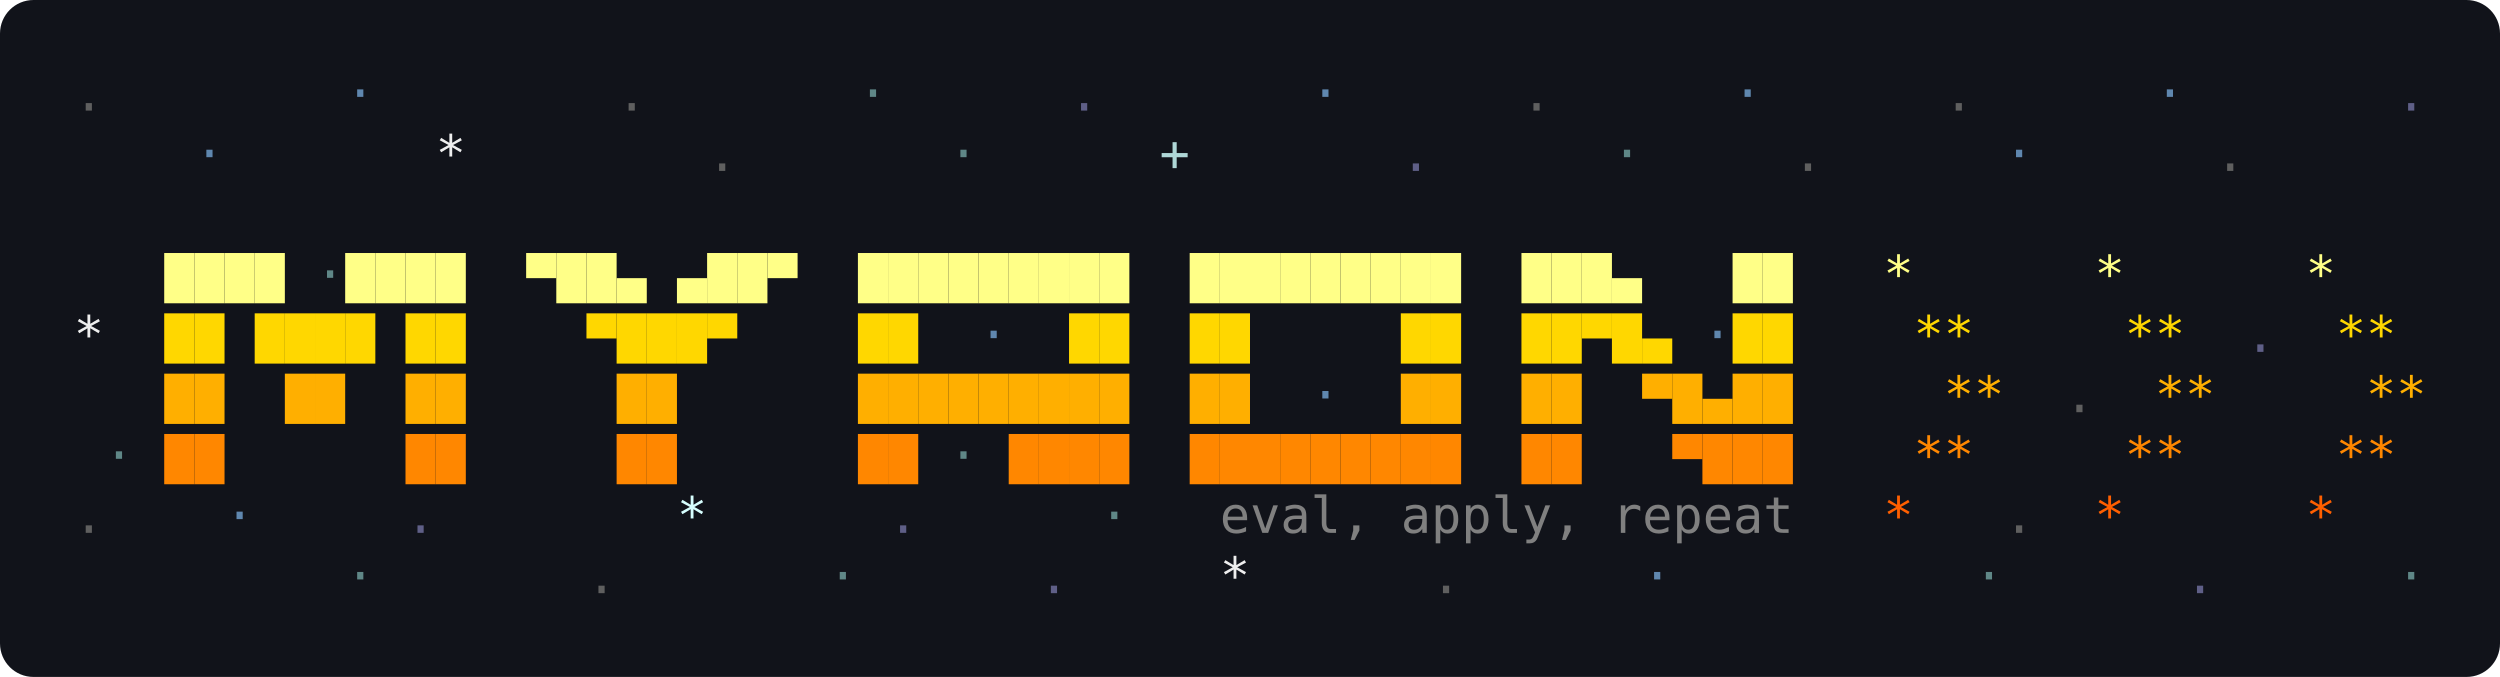
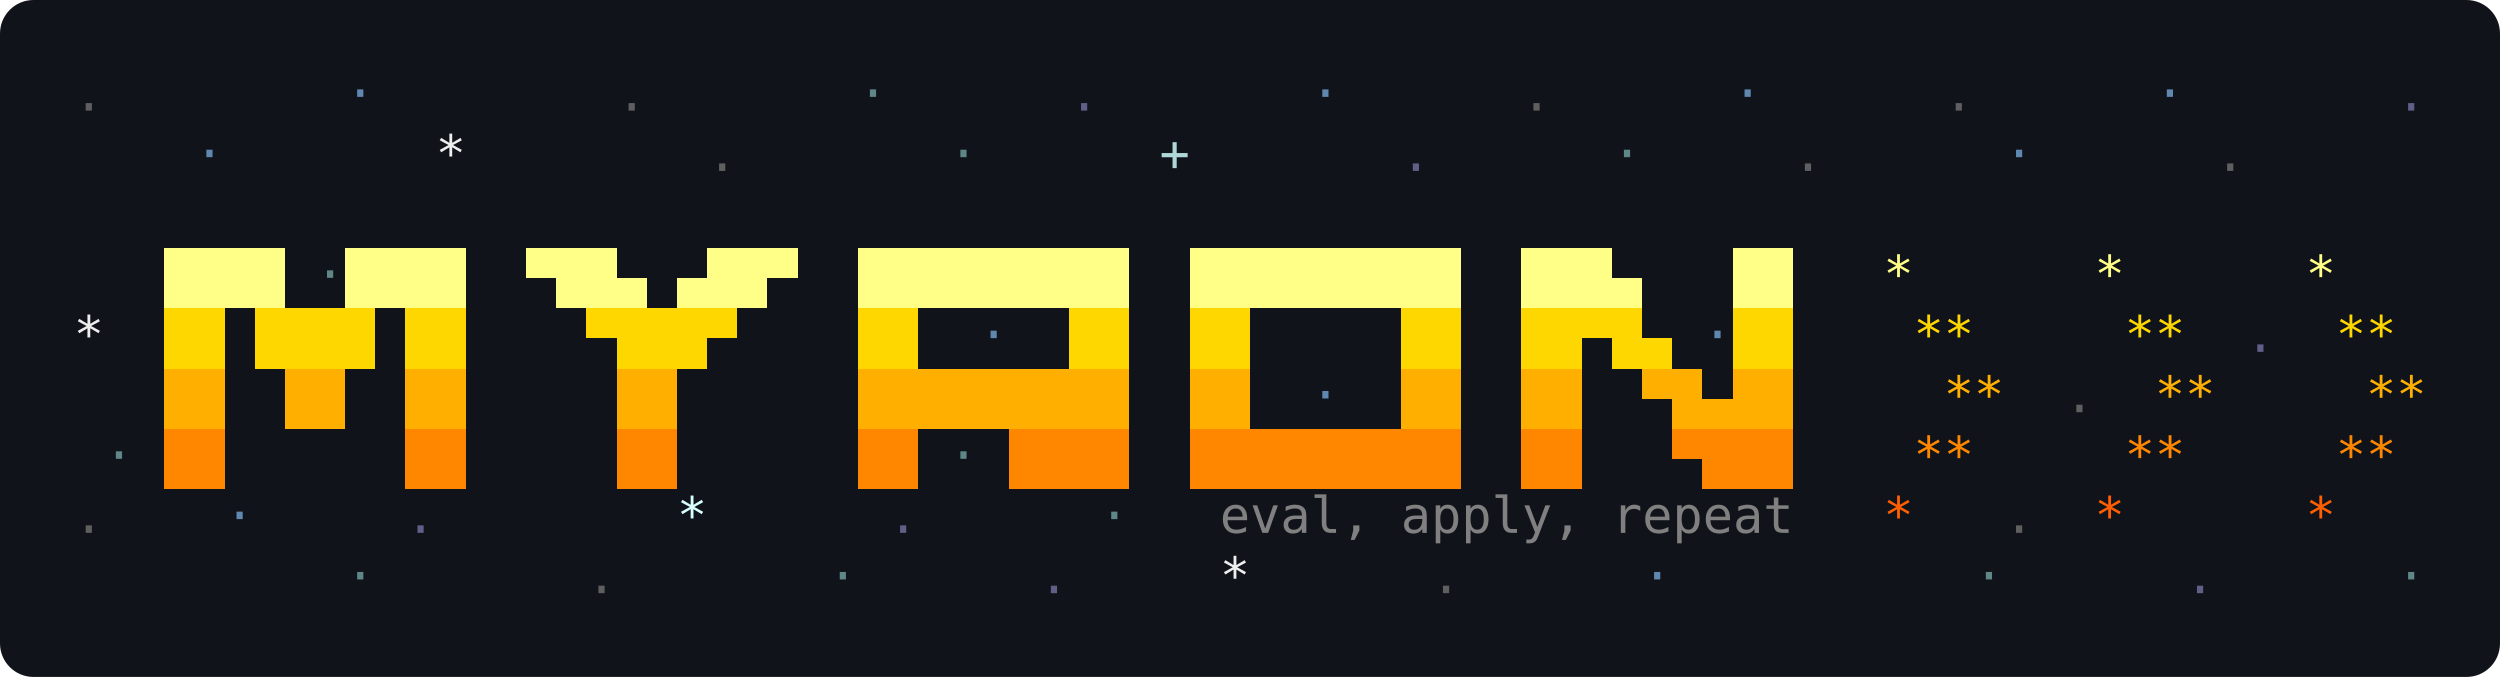
<svg xmlns="http://www.w3.org/2000/svg" width="746" height="202" viewBox="0 0 746 202" role="img">
  <rect width="746" height="202" rx="10" fill="#11131a" />
-   <rect x="49" y="75.5" width="9" height="15" fill="#ffff87" />
-   <rect x="58" y="75.5" width="9" height="15" fill="#ffff87" />
-   <rect x="67" y="75.5" width="9" height="15" fill="#ffff87" />
-   <rect x="76" y="75.5" width="9" height="15" fill="#ffff87" />
-   <rect x="103" y="75.5" width="9" height="15" fill="#ffff87" />
-   <rect x="112" y="75.5" width="9" height="15" fill="#ffff87" />
-   <rect x="121" y="75.5" width="9" height="15" fill="#ffff87" />
-   <rect x="130" y="75.5" width="9" height="15" fill="#ffff87" />
-   <rect x="157" y="75.5" width="9" height="7.5" fill="#ffff87" />
-   <rect x="166" y="75.5" width="9" height="15" fill="#ffff87" />
-   <rect x="175" y="75.5" width="9" height="15" fill="#ffff87" />
-   <rect x="184" y="83" width="9" height="7.5" fill="#ffff87" />
-   <rect x="202" y="83" width="9" height="7.5" fill="#ffff87" />
-   <rect x="211" y="75.5" width="9" height="15" fill="#ffff87" />
-   <rect x="220" y="75.5" width="9" height="15" fill="#ffff87" />
-   <rect x="229" y="75.5" width="9" height="7.5" fill="#ffff87" />
-   <rect x="256" y="75.5" width="9" height="15" fill="#ffff87" />
-   <rect x="265" y="75.5" width="9" height="15" fill="#ffff87" />
-   <rect x="274" y="75.5" width="9" height="15" fill="#ffff87" />
-   <rect x="283" y="75.5" width="9" height="15" fill="#ffff87" />
-   <rect x="292" y="75.5" width="9" height="15" fill="#ffff87" />
-   <rect x="301" y="75.5" width="9" height="15" fill="#ffff87" />
-   <rect x="310" y="75.5" width="9" height="15" fill="#ffff87" />
-   <rect x="319" y="75.5" width="9" height="15" fill="#ffff87" />
-   <rect x="328" y="75.5" width="9" height="15" fill="#ffff87" />
-   <rect x="355" y="75.5" width="9" height="15" fill="#ffff87" />
-   <rect x="364" y="75.5" width="9" height="15" fill="#ffff87" />
-   <rect x="373" y="75.5" width="9" height="15" fill="#ffff87" />
-   <rect x="382" y="75.5" width="9" height="15" fill="#ffff87" />
-   <rect x="391" y="75.5" width="9" height="15" fill="#ffff87" />
-   <rect x="400" y="75.5" width="9" height="15" fill="#ffff87" />
-   <rect x="409" y="75.5" width="9" height="15" fill="#ffff87" />
-   <rect x="418" y="75.5" width="9" height="15" fill="#ffff87" />
-   <rect x="427" y="75.5" width="9" height="15" fill="#ffff87" />
-   <rect x="454" y="75.5" width="9" height="15" fill="#ffff87" />
-   <rect x="463" y="75.5" width="9" height="15" fill="#ffff87" />
-   <rect x="472" y="75.5" width="9" height="15" fill="#ffff87" />
-   <rect x="481" y="83" width="9" height="7.5" fill="#ffff87" />
-   <rect x="517" y="75.5" width="9" height="15" fill="#ffff87" />
-   <rect x="526" y="75.5" width="9" height="15" fill="#ffff87" />
-   <rect x="49" y="93.5" width="9" height="15" fill="#ffd700" />
-   <rect x="58" y="93.5" width="9" height="15" fill="#ffd700" />
-   <rect x="76" y="93.5" width="9" height="15" fill="#ffd700" />
-   <rect x="85" y="93.5" width="9" height="15" fill="#ffd700" />
-   <rect x="94" y="93.5" width="9" height="15" fill="#ffd700" />
-   <rect x="103" y="93.5" width="9" height="15" fill="#ffd700" />
-   <rect x="121" y="93.5" width="9" height="15" fill="#ffd700" />
-   <rect x="130" y="93.5" width="9" height="15" fill="#ffd700" />
-   <rect x="175" y="93.5" width="9" height="7.5" fill="#ffd700" />
-   <rect x="184" y="93.5" width="9" height="15" fill="#ffd700" />
-   <rect x="193" y="93.5" width="9" height="15" fill="#ffd700" />
-   <rect x="202" y="93.5" width="9" height="15" fill="#ffd700" />
-   <rect x="211" y="93.5" width="9" height="7.5" fill="#ffd700" />
-   <rect x="256" y="93.5" width="9" height="15" fill="#ffd700" />
-   <rect x="265" y="93.5" width="9" height="15" fill="#ffd700" />
-   <rect x="319" y="93.5" width="9" height="15" fill="#ffd700" />
-   <rect x="328" y="93.5" width="9" height="15" fill="#ffd700" />
-   <rect x="355" y="93.5" width="9" height="15" fill="#ffd700" />
-   <rect x="364" y="93.5" width="9" height="15" fill="#ffd700" />
-   <rect x="418" y="93.5" width="9" height="15" fill="#ffd700" />
-   <rect x="427" y="93.5" width="9" height="15" fill="#ffd700" />
-   <rect x="454" y="93.5" width="9" height="15" fill="#ffd700" />
-   <rect x="463" y="93.5" width="9" height="15" fill="#ffd700" />
-   <rect x="472" y="93.5" width="9" height="7.5" fill="#ffd700" />
-   <rect x="481" y="93.5" width="9" height="15" fill="#ffd700" />
-   <rect x="490" y="101" width="9" height="7.5" fill="#ffd700" />
-   <rect x="517" y="93.5" width="9" height="15" fill="#ffd700" />
-   <rect x="526" y="93.5" width="9" height="15" fill="#ffd700" />
-   <rect x="49" y="111.5" width="9" height="15" fill="#ffaf00" />
-   <rect x="58" y="111.5" width="9" height="15" fill="#ffaf00" />
-   <rect x="85" y="111.5" width="9" height="15" fill="#ffaf00" />
-   <rect x="94" y="111.5" width="9" height="15" fill="#ffaf00" />
-   <rect x="121" y="111.5" width="9" height="15" fill="#ffaf00" />
-   <rect x="130" y="111.5" width="9" height="15" fill="#ffaf00" />
-   <rect x="184" y="111.5" width="9" height="15" fill="#ffaf00" />
-   <rect x="193" y="111.5" width="9" height="15" fill="#ffaf00" />
-   <rect x="256" y="111.5" width="9" height="15" fill="#ffaf00" />
-   <rect x="265" y="111.5" width="9" height="15" fill="#ffaf00" />
-   <rect x="274" y="111.5" width="9" height="15" fill="#ffaf00" />
-   <rect x="283" y="111.5" width="9" height="15" fill="#ffaf00" />
-   <rect x="292" y="111.5" width="9" height="15" fill="#ffaf00" />
-   <rect x="301" y="111.5" width="9" height="15" fill="#ffaf00" />
-   <rect x="310" y="111.5" width="9" height="15" fill="#ffaf00" />
-   <rect x="319" y="111.5" width="9" height="15" fill="#ffaf00" />
-   <rect x="328" y="111.5" width="9" height="15" fill="#ffaf00" />
-   <rect x="355" y="111.5" width="9" height="15" fill="#ffaf00" />
-   <rect x="364" y="111.5" width="9" height="15" fill="#ffaf00" />
-   <rect x="418" y="111.5" width="9" height="15" fill="#ffaf00" />
-   <rect x="427" y="111.5" width="9" height="15" fill="#ffaf00" />
-   <rect x="454" y="111.5" width="9" height="15" fill="#ffaf00" />
-   <rect x="463" y="111.5" width="9" height="15" fill="#ffaf00" />
-   <rect x="490" y="111.5" width="9" height="7.5" fill="#ffaf00" />
-   <rect x="499" y="111.5" width="9" height="15" fill="#ffaf00" />
-   <rect x="508" y="119" width="9" height="7.5" fill="#ffaf00" />
-   <rect x="517" y="111.5" width="9" height="15" fill="#ffaf00" />
-   <rect x="526" y="111.5" width="9" height="15" fill="#ffaf00" />
-   <rect x="49" y="129.5" width="9" height="15" fill="#ff8700" />
-   <rect x="58" y="129.5" width="9" height="15" fill="#ff8700" />
-   <rect x="121" y="129.5" width="9" height="15" fill="#ff8700" />
-   <rect x="130" y="129.5" width="9" height="15" fill="#ff8700" />
-   <rect x="184" y="129.5" width="9" height="15" fill="#ff8700" />
-   <rect x="193" y="129.5" width="9" height="15" fill="#ff8700" />
-   <rect x="256" y="129.5" width="9" height="15" fill="#ff8700" />
-   <rect x="265" y="129.5" width="9" height="15" fill="#ff8700" />
-   <rect x="301" y="129.5" width="9" height="15" fill="#ff8700" />
-   <rect x="310" y="129.5" width="9" height="15" fill="#ff8700" />
-   <rect x="319" y="129.5" width="9" height="15" fill="#ff8700" />
-   <rect x="328" y="129.5" width="9" height="15" fill="#ff8700" />
-   <rect x="355" y="129.5" width="9" height="15" fill="#ff8700" />
-   <rect x="364" y="129.5" width="9" height="15" fill="#ff8700" />
-   <rect x="373" y="129.5" width="9" height="15" fill="#ff8700" />
-   <rect x="382" y="129.5" width="9" height="15" fill="#ff8700" />
-   <rect x="391" y="129.5" width="9" height="15" fill="#ff8700" />
-   <rect x="400" y="129.5" width="9" height="15" fill="#ff8700" />
-   <rect x="409" y="129.5" width="9" height="15" fill="#ff8700" />
-   <rect x="418" y="129.5" width="9" height="15" fill="#ff8700" />
-   <rect x="427" y="129.5" width="9" height="15" fill="#ff8700" />
-   <rect x="454" y="129.5" width="9" height="15" fill="#ff8700" />
-   <rect x="463" y="129.5" width="9" height="15" fill="#ff8700" />
-   <rect x="499" y="129.5" width="9" height="7.5" fill="#ff8700" />
-   <rect x="508" y="129.5" width="9" height="15" fill="#ff8700" />
-   <rect x="517" y="129.5" width="9" height="15" fill="#ff8700" />
-   <rect x="526" y="129.5" width="9" height="15" fill="#ff8700" />
+   <rect x="49" y="74" width="9" height="18" fill="#ffff87" shape-rendering="crispEdges" />
+   <rect x="58" y="74" width="9" height="18" fill="#ffff87" shape-rendering="crispEdges" />
+   <rect x="67" y="74" width="9" height="18" fill="#ffff87" shape-rendering="crispEdges" />
+   <rect x="76" y="74" width="9" height="18" fill="#ffff87" shape-rendering="crispEdges" />
+   <rect x="103" y="74" width="9" height="18" fill="#ffff87" shape-rendering="crispEdges" />
+   <rect x="112" y="74" width="9" height="18" fill="#ffff87" shape-rendering="crispEdges" />
+   <rect x="121" y="74" width="9" height="18" fill="#ffff87" shape-rendering="crispEdges" />
+   <rect x="130" y="74" width="9" height="18" fill="#ffff87" shape-rendering="crispEdges" />
+   <rect x="157" y="74" width="9" height="9" fill="#ffff87" shape-rendering="crispEdges" />
+   <rect x="166" y="74" width="9" height="18" fill="#ffff87" shape-rendering="crispEdges" />
+   <rect x="175" y="74" width="9" height="18" fill="#ffff87" shape-rendering="crispEdges" />
+   <rect x="184" y="83" width="9" height="9" fill="#ffff87" shape-rendering="crispEdges" />
+   <rect x="202" y="83" width="9" height="9" fill="#ffff87" shape-rendering="crispEdges" />
+   <rect x="211" y="74" width="9" height="18" fill="#ffff87" shape-rendering="crispEdges" />
+   <rect x="220" y="74" width="9" height="18" fill="#ffff87" shape-rendering="crispEdges" />
+   <rect x="229" y="74" width="9" height="9" fill="#ffff87" shape-rendering="crispEdges" />
+   <rect x="256" y="74" width="9" height="18" fill="#ffff87" shape-rendering="crispEdges" />
+   <rect x="265" y="74" width="9" height="18" fill="#ffff87" shape-rendering="crispEdges" />
+   <rect x="274" y="74" width="9" height="18" fill="#ffff87" shape-rendering="crispEdges" />
+   <rect x="283" y="74" width="9" height="18" fill="#ffff87" shape-rendering="crispEdges" />
+   <rect x="292" y="74" width="9" height="18" fill="#ffff87" shape-rendering="crispEdges" />
+   <rect x="301" y="74" width="9" height="18" fill="#ffff87" shape-rendering="crispEdges" />
+   <rect x="310" y="74" width="9" height="18" fill="#ffff87" shape-rendering="crispEdges" />
+   <rect x="319" y="74" width="9" height="18" fill="#ffff87" shape-rendering="crispEdges" />
+   <rect x="328" y="74" width="9" height="18" fill="#ffff87" shape-rendering="crispEdges" />
+   <rect x="355" y="74" width="9" height="18" fill="#ffff87" shape-rendering="crispEdges" />
+   <rect x="364" y="74" width="9" height="18" fill="#ffff87" shape-rendering="crispEdges" />
+   <rect x="373" y="74" width="9" height="18" fill="#ffff87" shape-rendering="crispEdges" />
+   <rect x="382" y="74" width="9" height="18" fill="#ffff87" shape-rendering="crispEdges" />
+   <rect x="391" y="74" width="9" height="18" fill="#ffff87" shape-rendering="crispEdges" />
+   <rect x="400" y="74" width="9" height="18" fill="#ffff87" shape-rendering="crispEdges" />
+   <rect x="409" y="74" width="9" height="18" fill="#ffff87" shape-rendering="crispEdges" />
+   <rect x="418" y="74" width="9" height="18" fill="#ffff87" shape-rendering="crispEdges" />
+   <rect x="427" y="74" width="9" height="18" fill="#ffff87" shape-rendering="crispEdges" />
+   <rect x="454" y="74" width="9" height="18" fill="#ffff87" shape-rendering="crispEdges" />
+   <rect x="463" y="74" width="9" height="18" fill="#ffff87" shape-rendering="crispEdges" />
+   <rect x="472" y="74" width="9" height="18" fill="#ffff87" shape-rendering="crispEdges" />
+   <rect x="481" y="83" width="9" height="9" fill="#ffff87" shape-rendering="crispEdges" />
+   <rect x="517" y="74" width="9" height="18" fill="#ffff87" shape-rendering="crispEdges" />
+   <rect x="526" y="74" width="9" height="18" fill="#ffff87" shape-rendering="crispEdges" />
+   <rect x="49" y="92" width="9" height="18" fill="#ffd700" shape-rendering="crispEdges" />
+   <rect x="58" y="92" width="9" height="18" fill="#ffd700" shape-rendering="crispEdges" />
+   <rect x="76" y="92" width="9" height="18" fill="#ffd700" shape-rendering="crispEdges" />
+   <rect x="85" y="92" width="9" height="18" fill="#ffd700" shape-rendering="crispEdges" />
+   <rect x="94" y="92" width="9" height="18" fill="#ffd700" shape-rendering="crispEdges" />
+   <rect x="103" y="92" width="9" height="18" fill="#ffd700" shape-rendering="crispEdges" />
+   <rect x="121" y="92" width="9" height="18" fill="#ffd700" shape-rendering="crispEdges" />
+   <rect x="130" y="92" width="9" height="18" fill="#ffd700" shape-rendering="crispEdges" />
+   <rect x="175" y="92" width="9" height="9" fill="#ffd700" shape-rendering="crispEdges" />
+   <rect x="184" y="92" width="9" height="18" fill="#ffd700" shape-rendering="crispEdges" />
+   <rect x="193" y="92" width="9" height="18" fill="#ffd700" shape-rendering="crispEdges" />
+   <rect x="202" y="92" width="9" height="18" fill="#ffd700" shape-rendering="crispEdges" />
+   <rect x="211" y="92" width="9" height="9" fill="#ffd700" shape-rendering="crispEdges" />
+   <rect x="256" y="92" width="9" height="18" fill="#ffd700" shape-rendering="crispEdges" />
+   <rect x="265" y="92" width="9" height="18" fill="#ffd700" shape-rendering="crispEdges" />
+   <rect x="319" y="92" width="9" height="18" fill="#ffd700" shape-rendering="crispEdges" />
+   <rect x="328" y="92" width="9" height="18" fill="#ffd700" shape-rendering="crispEdges" />
+   <rect x="355" y="92" width="9" height="18" fill="#ffd700" shape-rendering="crispEdges" />
+   <rect x="364" y="92" width="9" height="18" fill="#ffd700" shape-rendering="crispEdges" />
+   <rect x="418" y="92" width="9" height="18" fill="#ffd700" shape-rendering="crispEdges" />
+   <rect x="427" y="92" width="9" height="18" fill="#ffd700" shape-rendering="crispEdges" />
+   <rect x="454" y="92" width="9" height="18" fill="#ffd700" shape-rendering="crispEdges" />
+   <rect x="463" y="92" width="9" height="18" fill="#ffd700" shape-rendering="crispEdges" />
+   <rect x="472" y="92" width="9" height="9" fill="#ffd700" shape-rendering="crispEdges" />
+   <rect x="481" y="92" width="9" height="18" fill="#ffd700" shape-rendering="crispEdges" />
+   <rect x="490" y="101" width="9" height="9" fill="#ffd700" shape-rendering="crispEdges" />
+   <rect x="517" y="92" width="9" height="18" fill="#ffd700" shape-rendering="crispEdges" />
+   <rect x="526" y="92" width="9" height="18" fill="#ffd700" shape-rendering="crispEdges" />
+   <rect x="49" y="110" width="9" height="18" fill="#ffaf00" shape-rendering="crispEdges" />
+   <rect x="58" y="110" width="9" height="18" fill="#ffaf00" shape-rendering="crispEdges" />
+   <rect x="85" y="110" width="9" height="18" fill="#ffaf00" shape-rendering="crispEdges" />
+   <rect x="94" y="110" width="9" height="18" fill="#ffaf00" shape-rendering="crispEdges" />
+   <rect x="121" y="110" width="9" height="18" fill="#ffaf00" shape-rendering="crispEdges" />
+   <rect x="130" y="110" width="9" height="18" fill="#ffaf00" shape-rendering="crispEdges" />
+   <rect x="184" y="110" width="9" height="18" fill="#ffaf00" shape-rendering="crispEdges" />
+   <rect x="193" y="110" width="9" height="18" fill="#ffaf00" shape-rendering="crispEdges" />
+   <rect x="256" y="110" width="9" height="18" fill="#ffaf00" shape-rendering="crispEdges" />
+   <rect x="265" y="110" width="9" height="18" fill="#ffaf00" shape-rendering="crispEdges" />
+   <rect x="274" y="110" width="9" height="18" fill="#ffaf00" shape-rendering="crispEdges" />
+   <rect x="283" y="110" width="9" height="18" fill="#ffaf00" shape-rendering="crispEdges" />
+   <rect x="292" y="110" width="9" height="18" fill="#ffaf00" shape-rendering="crispEdges" />
+   <rect x="301" y="110" width="9" height="18" fill="#ffaf00" shape-rendering="crispEdges" />
+   <rect x="310" y="110" width="9" height="18" fill="#ffaf00" shape-rendering="crispEdges" />
+   <rect x="319" y="110" width="9" height="18" fill="#ffaf00" shape-rendering="crispEdges" />
+   <rect x="328" y="110" width="9" height="18" fill="#ffaf00" shape-rendering="crispEdges" />
+   <rect x="355" y="110" width="9" height="18" fill="#ffaf00" shape-rendering="crispEdges" />
+   <rect x="364" y="110" width="9" height="18" fill="#ffaf00" shape-rendering="crispEdges" />
+   <rect x="418" y="110" width="9" height="18" fill="#ffaf00" shape-rendering="crispEdges" />
+   <rect x="427" y="110" width="9" height="18" fill="#ffaf00" shape-rendering="crispEdges" />
+   <rect x="454" y="110" width="9" height="18" fill="#ffaf00" shape-rendering="crispEdges" />
+   <rect x="463" y="110" width="9" height="18" fill="#ffaf00" shape-rendering="crispEdges" />
+   <rect x="490" y="110" width="9" height="9" fill="#ffaf00" shape-rendering="crispEdges" />
+   <rect x="499" y="110" width="9" height="18" fill="#ffaf00" shape-rendering="crispEdges" />
+   <rect x="508" y="119" width="9" height="9" fill="#ffaf00" shape-rendering="crispEdges" />
+   <rect x="517" y="110" width="9" height="18" fill="#ffaf00" shape-rendering="crispEdges" />
+   <rect x="526" y="110" width="9" height="18" fill="#ffaf00" shape-rendering="crispEdges" />
+   <rect x="49" y="128" width="9" height="18" fill="#ff8700" shape-rendering="crispEdges" />
+   <rect x="58" y="128" width="9" height="18" fill="#ff8700" shape-rendering="crispEdges" />
+   <rect x="121" y="128" width="9" height="18" fill="#ff8700" shape-rendering="crispEdges" />
+   <rect x="130" y="128" width="9" height="18" fill="#ff8700" shape-rendering="crispEdges" />
+   <rect x="184" y="128" width="9" height="18" fill="#ff8700" shape-rendering="crispEdges" />
+   <rect x="193" y="128" width="9" height="18" fill="#ff8700" shape-rendering="crispEdges" />
+   <rect x="256" y="128" width="9" height="18" fill="#ff8700" shape-rendering="crispEdges" />
+   <rect x="265" y="128" width="9" height="18" fill="#ff8700" shape-rendering="crispEdges" />
+   <rect x="301" y="128" width="9" height="18" fill="#ff8700" shape-rendering="crispEdges" />
+   <rect x="310" y="128" width="9" height="18" fill="#ff8700" shape-rendering="crispEdges" />
+   <rect x="319" y="128" width="9" height="18" fill="#ff8700" shape-rendering="crispEdges" />
+   <rect x="328" y="128" width="9" height="18" fill="#ff8700" shape-rendering="crispEdges" />
+   <rect x="355" y="128" width="9" height="18" fill="#ff8700" shape-rendering="crispEdges" />
+   <rect x="364" y="128" width="9" height="18" fill="#ff8700" shape-rendering="crispEdges" />
+   <rect x="373" y="128" width="9" height="18" fill="#ff8700" shape-rendering="crispEdges" />
+   <rect x="382" y="128" width="9" height="18" fill="#ff8700" shape-rendering="crispEdges" />
+   <rect x="391" y="128" width="9" height="18" fill="#ff8700" shape-rendering="crispEdges" />
+   <rect x="400" y="128" width="9" height="18" fill="#ff8700" shape-rendering="crispEdges" />
+   <rect x="409" y="128" width="9" height="18" fill="#ff8700" shape-rendering="crispEdges" />
+   <rect x="418" y="128" width="9" height="18" fill="#ff8700" shape-rendering="crispEdges" />
+   <rect x="427" y="128" width="9" height="18" fill="#ff8700" shape-rendering="crispEdges" />
+   <rect x="454" y="128" width="9" height="18" fill="#ff8700" shape-rendering="crispEdges" />
+   <rect x="463" y="128" width="9" height="18" fill="#ff8700" shape-rendering="crispEdges" />
+   <rect x="499" y="128" width="9" height="9" fill="#ff8700" shape-rendering="crispEdges" />
+   <rect x="508" y="128" width="9" height="18" fill="#ff8700" shape-rendering="crispEdges" />
+   <rect x="517" y="128" width="9" height="18" fill="#ff8700" shape-rendering="crispEdges" />
+   <rect x="526" y="128" width="9" height="18" fill="#ff8700" shape-rendering="crispEdges" />
  <text x="22" y="33" fill="#5f5f5f" font-size="15" font-family="ui-monospace,SFMono-Regular,Menlo,Consolas,&quot;DejaVu Sans Mono&quot;,monospace">.</text>
  <text x="103" y="33" fill="#5f87af" font-size="15" font-family="ui-monospace,SFMono-Regular,Menlo,Consolas,&quot;DejaVu Sans Mono&quot;,monospace">·</text>
  <text x="184" y="33" fill="#5f5f5f" font-size="15" font-family="ui-monospace,SFMono-Regular,Menlo,Consolas,&quot;DejaVu Sans Mono&quot;,monospace">.</text>
  <text x="256" y="33" fill="#5f8787" font-size="15" font-family="ui-monospace,SFMono-Regular,Menlo,Consolas,&quot;DejaVu Sans Mono&quot;,monospace">·</text>
  <text x="319" y="33" fill="#5f5f87" font-size="15" font-family="ui-monospace,SFMono-Regular,Menlo,Consolas,&quot;DejaVu Sans Mono&quot;,monospace">.</text>
  <text x="391" y="33" fill="#5f87af" font-size="15" font-family="ui-monospace,SFMono-Regular,Menlo,Consolas,&quot;DejaVu Sans Mono&quot;,monospace">·</text>
  <text x="454" y="33" fill="#5f5f5f" font-size="15" font-family="ui-monospace,SFMono-Regular,Menlo,Consolas,&quot;DejaVu Sans Mono&quot;,monospace">.</text>
  <text x="517" y="33" fill="#5f87af" font-size="15" font-family="ui-monospace,SFMono-Regular,Menlo,Consolas,&quot;DejaVu Sans Mono&quot;,monospace">·</text>
  <text x="580" y="33" fill="#5f5f5f" font-size="15" font-family="ui-monospace,SFMono-Regular,Menlo,Consolas,&quot;DejaVu Sans Mono&quot;,monospace">.</text>
  <text x="643" y="33" fill="#5f87af" font-size="15" font-family="ui-monospace,SFMono-Regular,Menlo,Consolas,&quot;DejaVu Sans Mono&quot;,monospace">·</text>
  <text x="715" y="33" fill="#5f5f87" font-size="15" font-family="ui-monospace,SFMono-Regular,Menlo,Consolas,&quot;DejaVu Sans Mono&quot;,monospace">.</text>
  <text x="58" y="51" fill="#5f87af" font-size="15" font-family="ui-monospace,SFMono-Regular,Menlo,Consolas,&quot;DejaVu Sans Mono&quot;,monospace">·</text>
  <text x="130" y="51" fill="#eeeeee" font-size="15" font-family="ui-monospace,SFMono-Regular,Menlo,Consolas,&quot;DejaVu Sans Mono&quot;,monospace">*</text>
  <text x="211" y="51" fill="#5f5f5f" font-size="15" font-family="ui-monospace,SFMono-Regular,Menlo,Consolas,&quot;DejaVu Sans Mono&quot;,monospace">.</text>
  <text x="283" y="51" fill="#5f8787" font-size="15" font-family="ui-monospace,SFMono-Regular,Menlo,Consolas,&quot;DejaVu Sans Mono&quot;,monospace">·</text>
  <text x="346" y="51" fill="#afd7d7" font-size="15" font-family="ui-monospace,SFMono-Regular,Menlo,Consolas,&quot;DejaVu Sans Mono&quot;,monospace">+</text>
  <text x="418" y="51" fill="#5f5f87" font-size="15" font-family="ui-monospace,SFMono-Regular,Menlo,Consolas,&quot;DejaVu Sans Mono&quot;,monospace">.</text>
  <text x="481" y="51" fill="#5f8787" font-size="15" font-family="ui-monospace,SFMono-Regular,Menlo,Consolas,&quot;DejaVu Sans Mono&quot;,monospace">·</text>
  <text x="535" y="51" fill="#5f5f5f" font-size="15" font-family="ui-monospace,SFMono-Regular,Menlo,Consolas,&quot;DejaVu Sans Mono&quot;,monospace">.</text>
  <text x="598" y="51" fill="#5f87af" font-size="15" font-family="ui-monospace,SFMono-Regular,Menlo,Consolas,&quot;DejaVu Sans Mono&quot;,monospace">·</text>
  <text x="661" y="51" fill="#5f5f5f" font-size="15" font-family="ui-monospace,SFMono-Regular,Menlo,Consolas,&quot;DejaVu Sans Mono&quot;,monospace">.</text>
  <text x="94" y="87" fill="#5f8787" font-size="15" font-family="ui-monospace,SFMono-Regular,Menlo,Consolas,&quot;DejaVu Sans Mono&quot;,monospace">·</text>
  <text x="562" y="87" fill="#ffff87" font-size="15" font-family="ui-monospace,SFMono-Regular,Menlo,Consolas,&quot;DejaVu Sans Mono&quot;,monospace">*</text>
  <text x="625" y="87" fill="#ffff87" font-size="15" font-family="ui-monospace,SFMono-Regular,Menlo,Consolas,&quot;DejaVu Sans Mono&quot;,monospace">*</text>
  <text x="688" y="87" fill="#ffff87" font-size="15" font-family="ui-monospace,SFMono-Regular,Menlo,Consolas,&quot;DejaVu Sans Mono&quot;,monospace">*</text>
  <text x="22" y="105" fill="#eeeeee" font-size="15" font-family="ui-monospace,SFMono-Regular,Menlo,Consolas,&quot;DejaVu Sans Mono&quot;,monospace">*</text>
  <text x="292" y="105" fill="#5f87af" font-size="15" font-family="ui-monospace,SFMono-Regular,Menlo,Consolas,&quot;DejaVu Sans Mono&quot;,monospace">·</text>
  <text x="508" y="105" fill="#5f87af" font-size="15" font-family="ui-monospace,SFMono-Regular,Menlo,Consolas,&quot;DejaVu Sans Mono&quot;,monospace">·</text>
  <text x="571 580" y="105" fill="#ffd700" font-size="15" font-family="ui-monospace,SFMono-Regular,Menlo,Consolas,&quot;DejaVu Sans Mono&quot;,monospace">**</text>
  <text x="634 643" y="105" fill="#ffd700" font-size="15" font-family="ui-monospace,SFMono-Regular,Menlo,Consolas,&quot;DejaVu Sans Mono&quot;,monospace">**</text>
  <text x="670" y="105" fill="#5f5f87" font-size="15" font-family="ui-monospace,SFMono-Regular,Menlo,Consolas,&quot;DejaVu Sans Mono&quot;,monospace">.</text>
  <text x="697 706" y="105" fill="#ffd700" font-size="15" font-family="ui-monospace,SFMono-Regular,Menlo,Consolas,&quot;DejaVu Sans Mono&quot;,monospace">**</text>
  <text x="391" y="123" fill="#5f87af" font-size="15" font-family="ui-monospace,SFMono-Regular,Menlo,Consolas,&quot;DejaVu Sans Mono&quot;,monospace">·</text>
  <text x="580 589" y="123" fill="#ffaf00" font-size="15" font-family="ui-monospace,SFMono-Regular,Menlo,Consolas,&quot;DejaVu Sans Mono&quot;,monospace">**</text>
  <text x="616" y="123" fill="#5f5f5f" font-size="15" font-family="ui-monospace,SFMono-Regular,Menlo,Consolas,&quot;DejaVu Sans Mono&quot;,monospace">.</text>
  <text x="643 652" y="123" fill="#ffaf00" font-size="15" font-family="ui-monospace,SFMono-Regular,Menlo,Consolas,&quot;DejaVu Sans Mono&quot;,monospace">**</text>
  <text x="706 715" y="123" fill="#ffaf00" font-size="15" font-family="ui-monospace,SFMono-Regular,Menlo,Consolas,&quot;DejaVu Sans Mono&quot;,monospace">**</text>
  <text x="31" y="141" fill="#5f8787" font-size="15" font-family="ui-monospace,SFMono-Regular,Menlo,Consolas,&quot;DejaVu Sans Mono&quot;,monospace">·</text>
  <text x="283" y="141" fill="#5f8787" font-size="15" font-family="ui-monospace,SFMono-Regular,Menlo,Consolas,&quot;DejaVu Sans Mono&quot;,monospace">·</text>
  <text x="571 580" y="141" fill="#ff8700" font-size="15" font-family="ui-monospace,SFMono-Regular,Menlo,Consolas,&quot;DejaVu Sans Mono&quot;,monospace">**</text>
  <text x="634 643" y="141" fill="#ff8700" font-size="15" font-family="ui-monospace,SFMono-Regular,Menlo,Consolas,&quot;DejaVu Sans Mono&quot;,monospace">**</text>
  <text x="697 706" y="141" fill="#ff8700" font-size="15" font-family="ui-monospace,SFMono-Regular,Menlo,Consolas,&quot;DejaVu Sans Mono&quot;,monospace">**</text>
  <text x="22" y="159" fill="#5f5f5f" font-size="15" font-family="ui-monospace,SFMono-Regular,Menlo,Consolas,&quot;DejaVu Sans Mono&quot;,monospace">.</text>
  <text x="67" y="159" fill="#5f87af" font-size="15" font-family="ui-monospace,SFMono-Regular,Menlo,Consolas,&quot;DejaVu Sans Mono&quot;,monospace">·</text>
  <text x="121" y="159" fill="#5f5f87" font-size="15" font-family="ui-monospace,SFMono-Regular,Menlo,Consolas,&quot;DejaVu Sans Mono&quot;,monospace">.</text>
  <text x="202" y="159" fill="#d7ffff" font-size="15" font-family="ui-monospace,SFMono-Regular,Menlo,Consolas,&quot;DejaVu Sans Mono&quot;,monospace">*</text>
  <text x="265" y="159" fill="#5f5f87" font-size="15" font-family="ui-monospace,SFMono-Regular,Menlo,Consolas,&quot;DejaVu Sans Mono&quot;,monospace">.</text>
  <text x="328" y="159" fill="#5f8787" font-size="15" font-family="ui-monospace,SFMono-Regular,Menlo,Consolas,&quot;DejaVu Sans Mono&quot;,monospace">·</text>
  <text x="364 373 382 391 400" y="159" fill="#808080" font-size="15" font-family="ui-monospace,SFMono-Regular,Menlo,Consolas,&quot;DejaVu Sans Mono&quot;,monospace">eval,</text>
  <text x="418 427 436 445 454 463" y="159" fill="#808080" font-size="15" font-family="ui-monospace,SFMono-Regular,Menlo,Consolas,&quot;DejaVu Sans Mono&quot;,monospace">apply,</text>
  <text x="481 490 499 508 517 526" y="159" fill="#808080" font-size="15" font-family="ui-monospace,SFMono-Regular,Menlo,Consolas,&quot;DejaVu Sans Mono&quot;,monospace">repeat</text>
  <text x="562" y="159" fill="#ff5f00" font-size="15" font-family="ui-monospace,SFMono-Regular,Menlo,Consolas,&quot;DejaVu Sans Mono&quot;,monospace">*</text>
  <text x="598" y="159" fill="#5f5f5f" font-size="15" font-family="ui-monospace,SFMono-Regular,Menlo,Consolas,&quot;DejaVu Sans Mono&quot;,monospace">.</text>
  <text x="625" y="159" fill="#ff5f00" font-size="15" font-family="ui-monospace,SFMono-Regular,Menlo,Consolas,&quot;DejaVu Sans Mono&quot;,monospace">*</text>
  <text x="688" y="159" fill="#ff5f00" font-size="15" font-family="ui-monospace,SFMono-Regular,Menlo,Consolas,&quot;DejaVu Sans Mono&quot;,monospace">*</text>
  <text x="103" y="177" fill="#5f8787" font-size="15" font-family="ui-monospace,SFMono-Regular,Menlo,Consolas,&quot;DejaVu Sans Mono&quot;,monospace">·</text>
  <text x="175" y="177" fill="#5f5f5f" font-size="15" font-family="ui-monospace,SFMono-Regular,Menlo,Consolas,&quot;DejaVu Sans Mono&quot;,monospace">.</text>
  <text x="247" y="177" fill="#5f8787" font-size="15" font-family="ui-monospace,SFMono-Regular,Menlo,Consolas,&quot;DejaVu Sans Mono&quot;,monospace">·</text>
  <text x="310" y="177" fill="#5f5f87" font-size="15" font-family="ui-monospace,SFMono-Regular,Menlo,Consolas,&quot;DejaVu Sans Mono&quot;,monospace">.</text>
  <text x="364" y="177" fill="#eeeeee" font-size="15" font-family="ui-monospace,SFMono-Regular,Menlo,Consolas,&quot;DejaVu Sans Mono&quot;,monospace">*</text>
  <text x="427" y="177" fill="#5f5f5f" font-size="15" font-family="ui-monospace,SFMono-Regular,Menlo,Consolas,&quot;DejaVu Sans Mono&quot;,monospace">.</text>
  <text x="490" y="177" fill="#5f87af" font-size="15" font-family="ui-monospace,SFMono-Regular,Menlo,Consolas,&quot;DejaVu Sans Mono&quot;,monospace">·</text>
  <text x="589" y="177" fill="#5f8787" font-size="15" font-family="ui-monospace,SFMono-Regular,Menlo,Consolas,&quot;DejaVu Sans Mono&quot;,monospace">·</text>
  <text x="652" y="177" fill="#5f5f87" font-size="15" font-family="ui-monospace,SFMono-Regular,Menlo,Consolas,&quot;DejaVu Sans Mono&quot;,monospace">.</text>
  <text x="715" y="177" fill="#5f8787" font-size="15" font-family="ui-monospace,SFMono-Regular,Menlo,Consolas,&quot;DejaVu Sans Mono&quot;,monospace">·</text>
</svg>
